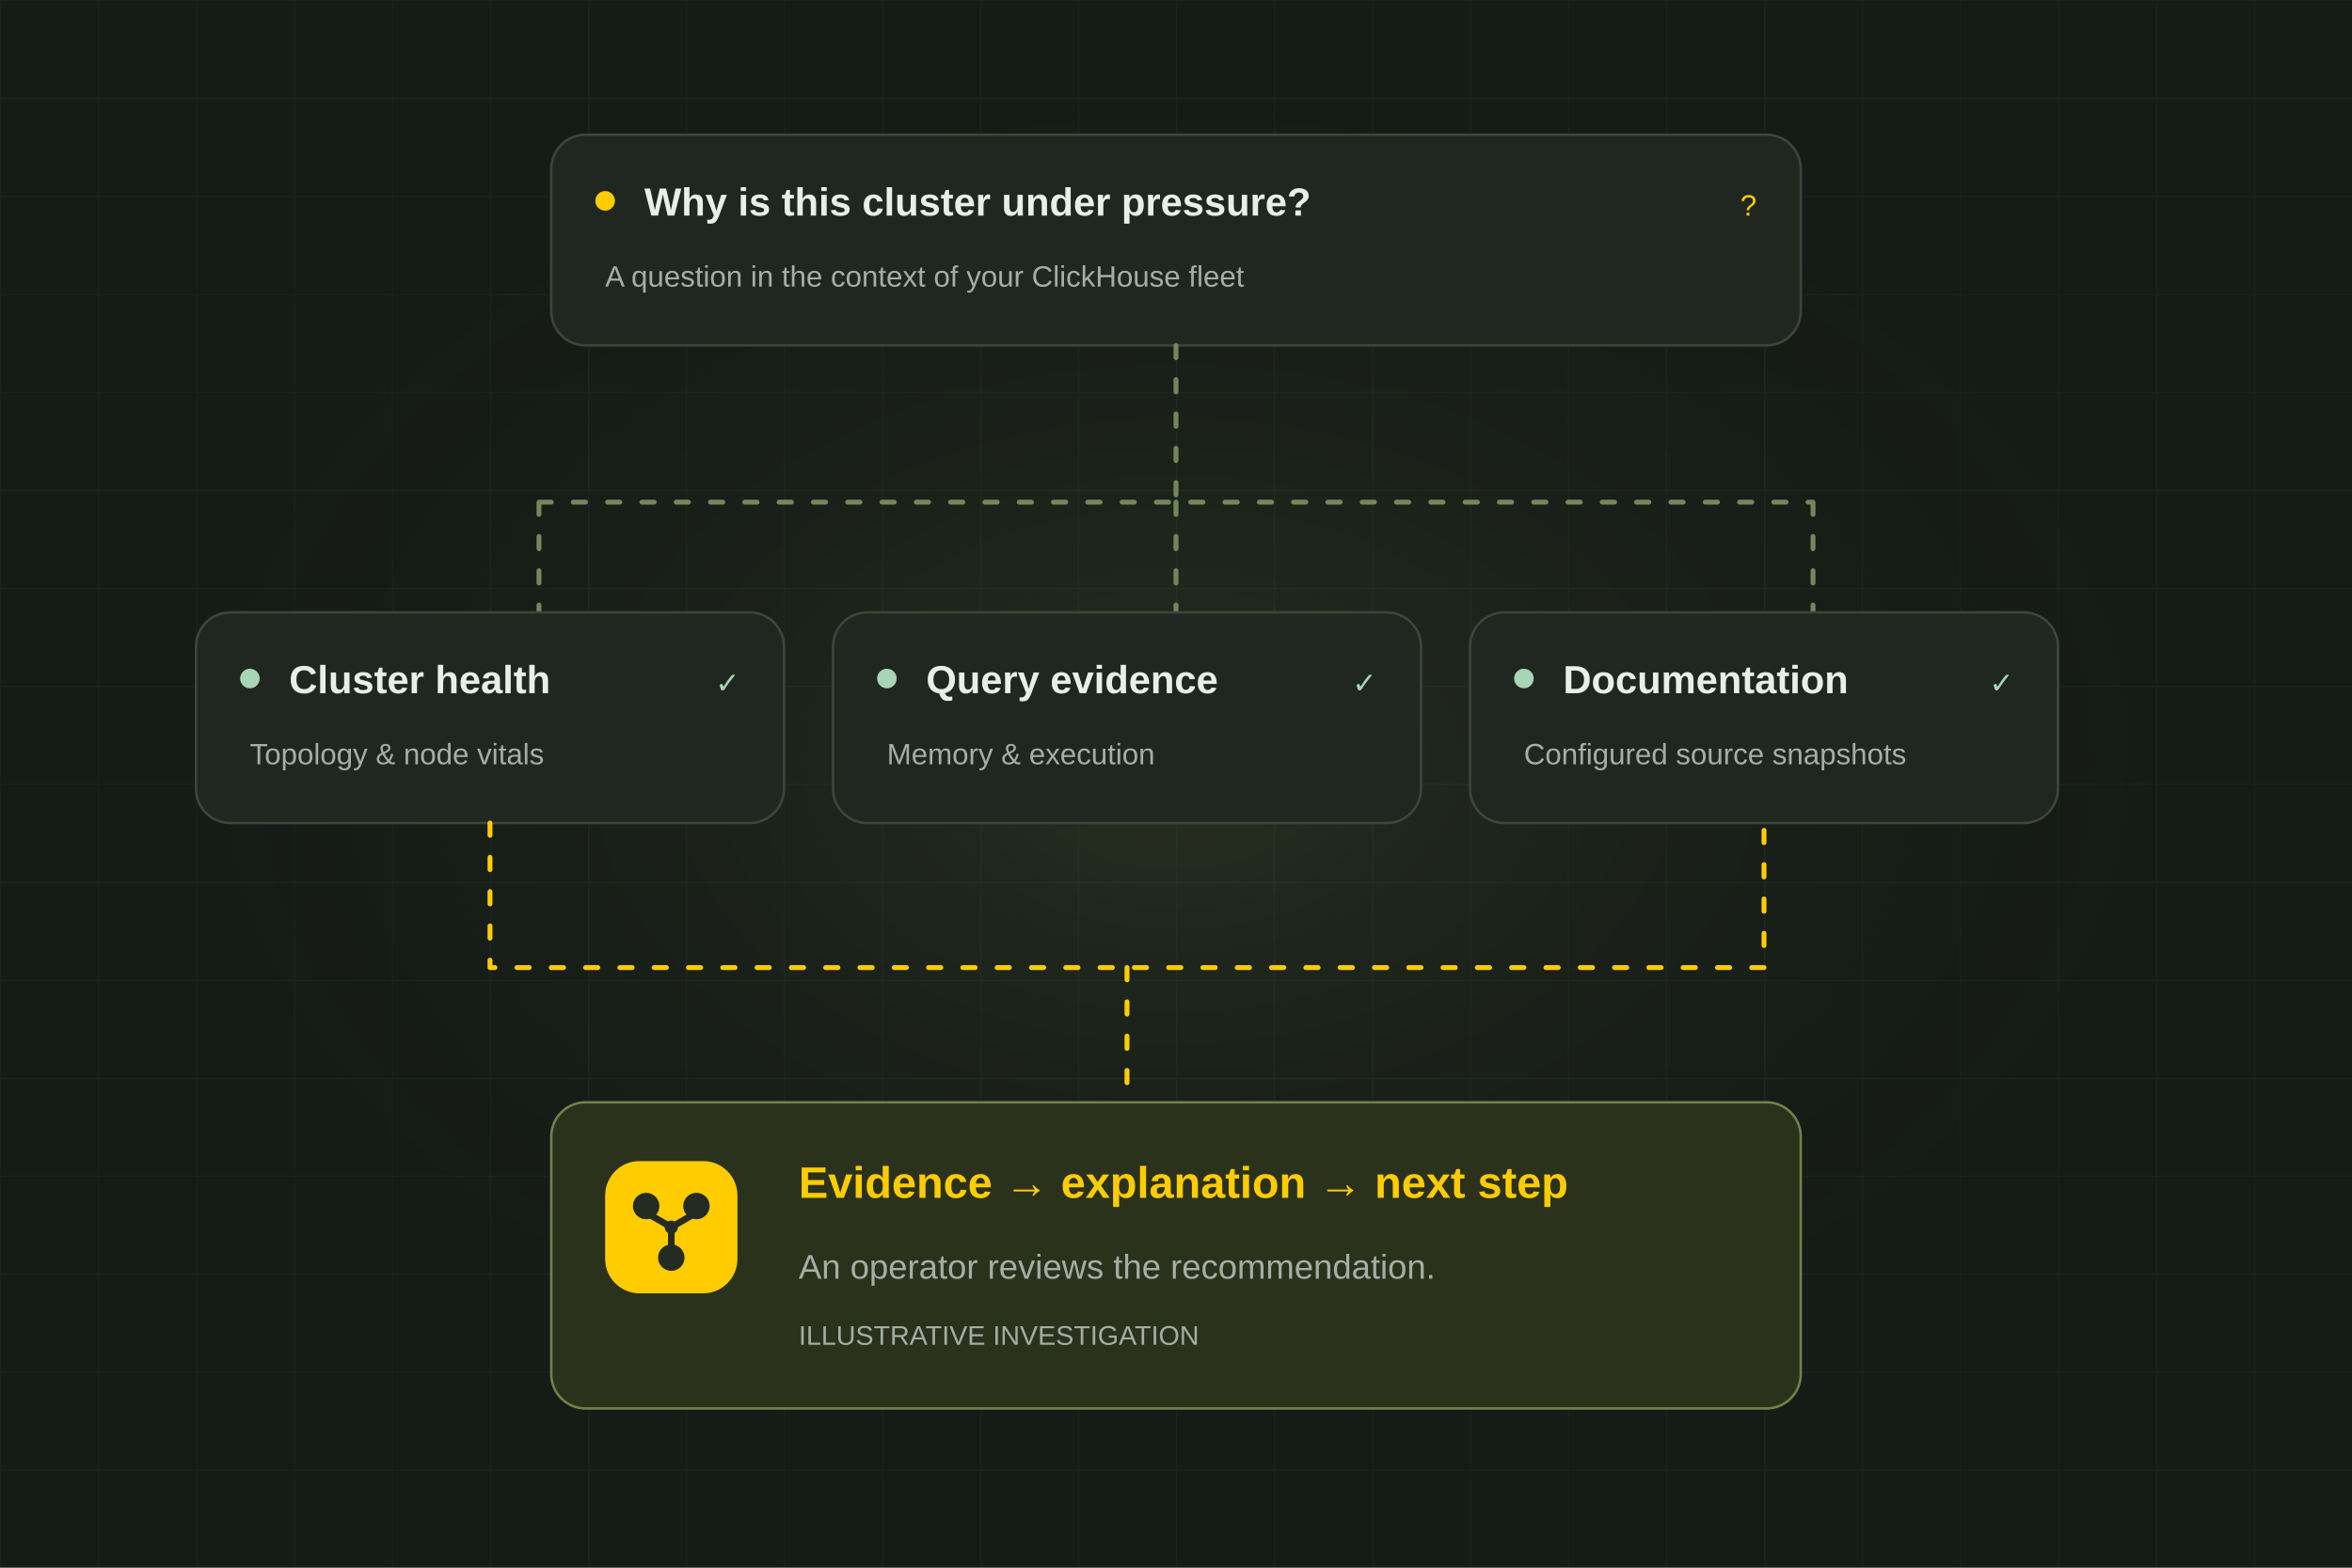
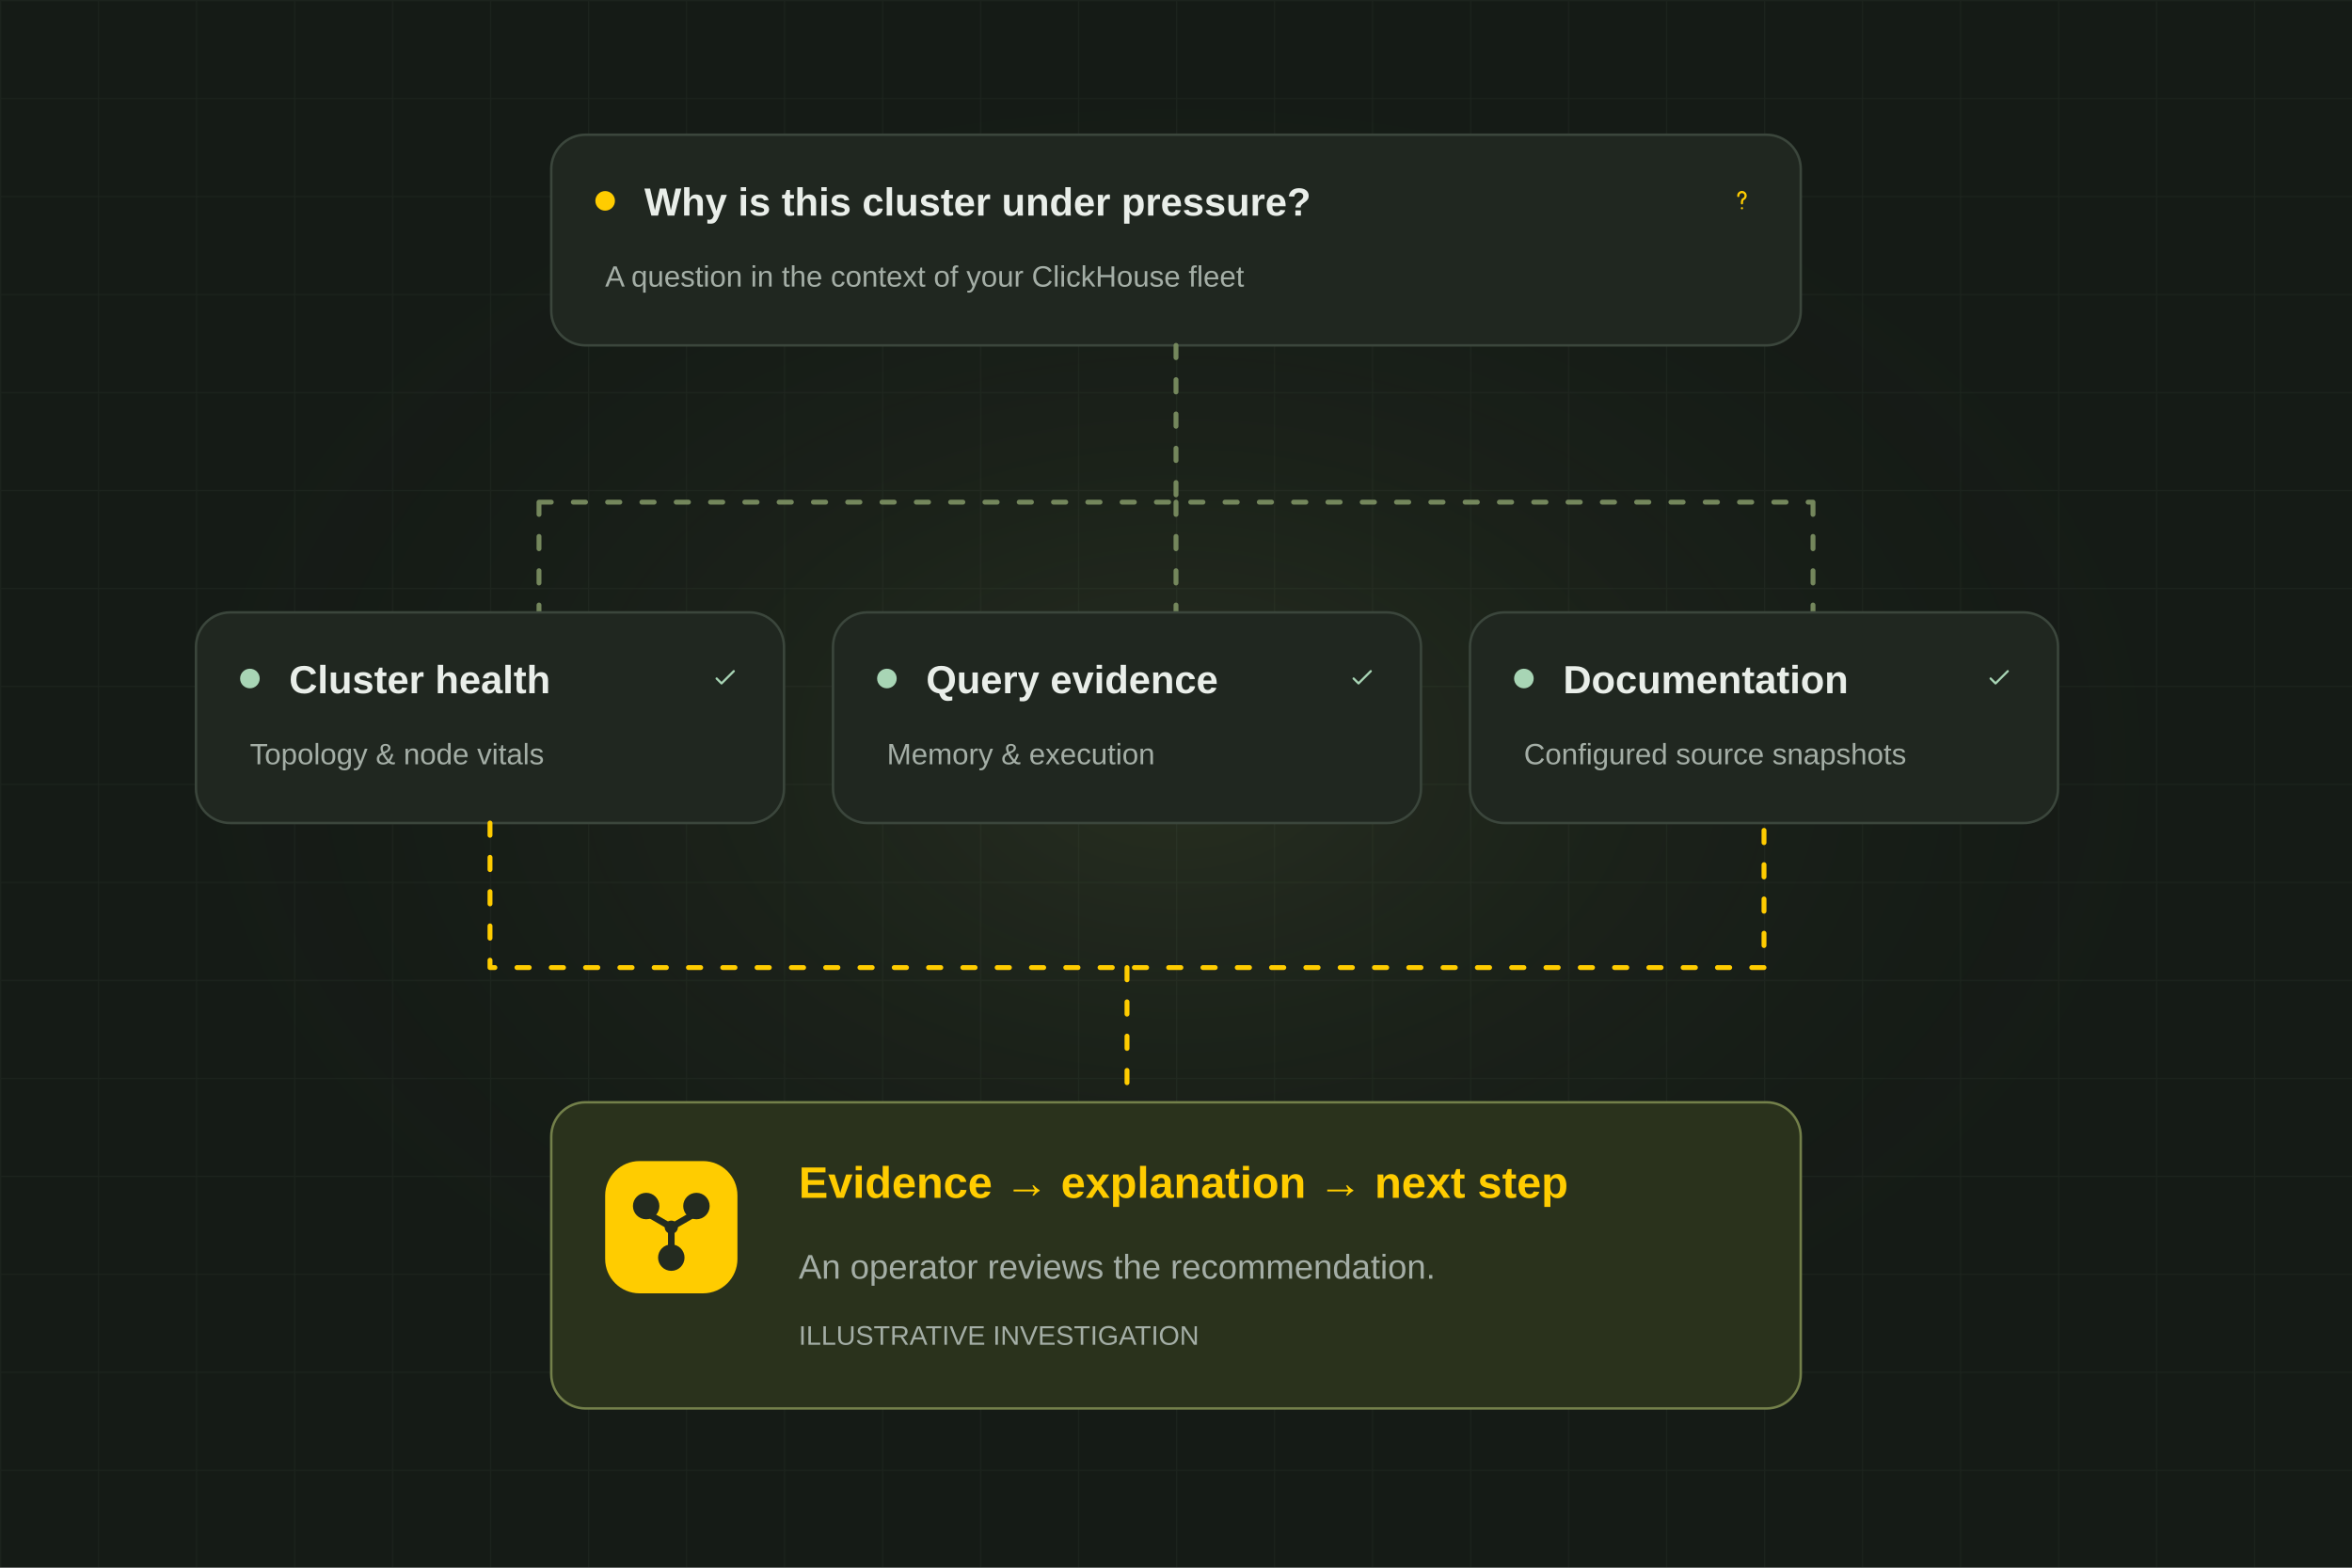
<svg xmlns="http://www.w3.org/2000/svg" viewBox="0 0 960 640" role="img" aria-labelledby="title">
+   <style>
+ @keyframes flow { to { stroke-dashoffset: -140; } }
+ @keyframes signal { 0%,100% { opacity:1; } 50% { opacity:.38; } }
+ @keyframes draw { from { stroke-dashoffset:1100; } to { stroke-dashoffset:0; } }
+ g path[stroke-dasharray] { animation:flow 12s linear infinite; }
+ g circle { animation:signal 4s ease-in-out infinite; }
+ g circle:nth-of-type(2n) { animation-delay:1.2s; }
+ g path[stroke-width="3"] { stroke-dasharray:1100; animation:draw 3s ease-out both; }
+ #still:target ~ g * { animation:none!important; }
+ @media(prefers-reduced-motion:reduce) { * { animation:none!important; } }
+ </style>
+   <g id="still" />
  <defs>
    <pattern id="grid" width="40" height="40" patternUnits="userSpaceOnUse">
      <path d="M40 0H0V40" fill="none" stroke="#9eb295" stroke-opacity=".055" />
    </pattern>
    <radialGradient id="glow">
      <stop stop-color="#a3b76a" stop-opacity=".13" />
      <stop offset="1" stop-color="#151b16" stop-opacity="0" />
    </radialGradient>
  </defs>
  <rect width="960" height="640" fill="#151b16" />
  <rect width="960" height="640" fill="url(#grid)" />
  <ellipse cx="480" cy="310" rx="440" ry="290" fill="url(#glow)" />
  <g font-family="Arial, Helvetica, sans-serif">
    <rect x="225" y="55" width="510" height="86" rx="14" fill="#202720" stroke="#3b463c" />
    <circle cx="247" cy="82" r="4" fill="#ffcc00" />
    <text x="263" y="88" fill="#e9eee9" font-size="16" font-weight="600" text-anchor="start">Why is this cluster under pressure?</text>
    <text x="247" y="117" fill="#a4aea6" font-size="12" font-weight="400" text-anchor="start">A question in the context of your ClickHouse fleet</text>
-     <text x="717" y="88" fill="#ffcc00" font-size="12" font-weight="400" text-anchor="end">?</text>
+     <g transform="translate(705 76) scale(0.5)" fill="none" stroke="#ffcc00" stroke-width="1.8" stroke-linecap="round" stroke-linejoin="round">
+       <path d="M9 8a3 3 0 1 1 5 2c-2 1-2 2-2 4M12 18h.01" />
+     </g>
    <path d="M480 141V205M220 205H740M220 205V250M480 205V250M740 205V250" fill="none" stroke="#74875c" stroke-width="2" stroke-linecap="round" stroke-linejoin="round" stroke-dasharray="5 9" />
    <rect x="80" y="250" width="240" height="86" rx="14" fill="#202720" stroke="#3b463c" />
    <circle cx="102" cy="277" r="4" fill="#a8d5b5" />
    <text x="118" y="283" fill="#e9eee9" font-size="16" font-weight="600" text-anchor="start">Cluster health</text>
    <text x="102" y="312" fill="#a4aea6" font-size="12" font-weight="400" text-anchor="start">Topology &amp; node vitals</text>
-     <text x="302" y="283" fill="#a8d5b5" font-size="12" font-weight="400" text-anchor="end">✓</text>
+     <g transform="translate(290 271) scale(0.5)" fill="none" stroke="#a8d5b5" stroke-width="1.8" stroke-linecap="round" stroke-linejoin="round">
+       <path d="m5 12 4 4L19 6" />
+     </g>
    <rect x="340" y="250" width="240" height="86" rx="14" fill="#202720" stroke="#3b463c" />
    <circle cx="362" cy="277" r="4" fill="#a8d5b5" />
    <text x="378" y="283" fill="#e9eee9" font-size="16" font-weight="600" text-anchor="start">Query evidence</text>
    <text x="362" y="312" fill="#a4aea6" font-size="12" font-weight="400" text-anchor="start">Memory &amp; execution</text>
-     <text x="562" y="283" fill="#a8d5b5" font-size="12" font-weight="400" text-anchor="end">✓</text>
+     <g transform="translate(550 271) scale(0.5)" fill="none" stroke="#a8d5b5" stroke-width="1.8" stroke-linecap="round" stroke-linejoin="round">
+       <path d="m5 12 4 4L19 6" />
+     </g>
    <rect x="600" y="250" width="240" height="86" rx="14" fill="#202720" stroke="#3b463c" />
    <circle cx="622" cy="277" r="4" fill="#a8d5b5" />
    <text x="638" y="283" fill="#e9eee9" font-size="16" font-weight="600" text-anchor="start">Documentation</text>
    <text x="622" y="312" fill="#a4aea6" font-size="12" font-weight="400" text-anchor="start">Configured source snapshots</text>
-     <text x="822" y="283" fill="#a8d5b5" font-size="12" font-weight="400" text-anchor="end">✓</text>
+     <g transform="translate(810 271) scale(0.5)" fill="none" stroke="#a8d5b5" stroke-width="1.8" stroke-linecap="round" stroke-linejoin="round">
+       <path d="m5 12 4 4L19 6" />
+     </g>
    <path d="M200 336V395H720V336M460 395V450" fill="none" stroke="#ffcc00" stroke-width="2" stroke-linecap="round" stroke-linejoin="round" stroke-dasharray="5 9" />
    <rect x="225" y="450" width="510" height="125" rx="14" fill="#2a321c" stroke="#73804a" />
    <g transform="translate(247 474) scale(0.54)">
      <rect width="100" height="100" rx="26" fill="#ffcc00" />
      <path d="M31 39 50 50 69 39M50 50V70" fill="none" stroke="#242b20" stroke-width="5" stroke-linecap="round" stroke-linejoin="round" />
      <circle cx="31" cy="34" r="10" fill="#242b20" />
      <circle cx="69" cy="34" r="10" fill="#242b20" />
      <circle cx="50" cy="73" r="10" fill="#242b20" />
      <circle cx="50" cy="50" r="5" fill="#242b20" />
    </g>
    <text x="326" y="489" fill="#ffcc00" font-size="18" font-weight="600" text-anchor="start">Evidence → explanation → next step</text>
    <text x="326" y="522" fill="#a4aea6" font-size="14" font-weight="400" text-anchor="start">An operator reviews the recommendation.</text>
    <text x="326" y="549" fill="#a4aea6" font-size="11" font-weight="400" text-anchor="start">ILLUSTRATIVE INVESTIGATION</text>
  </g>
</svg>
